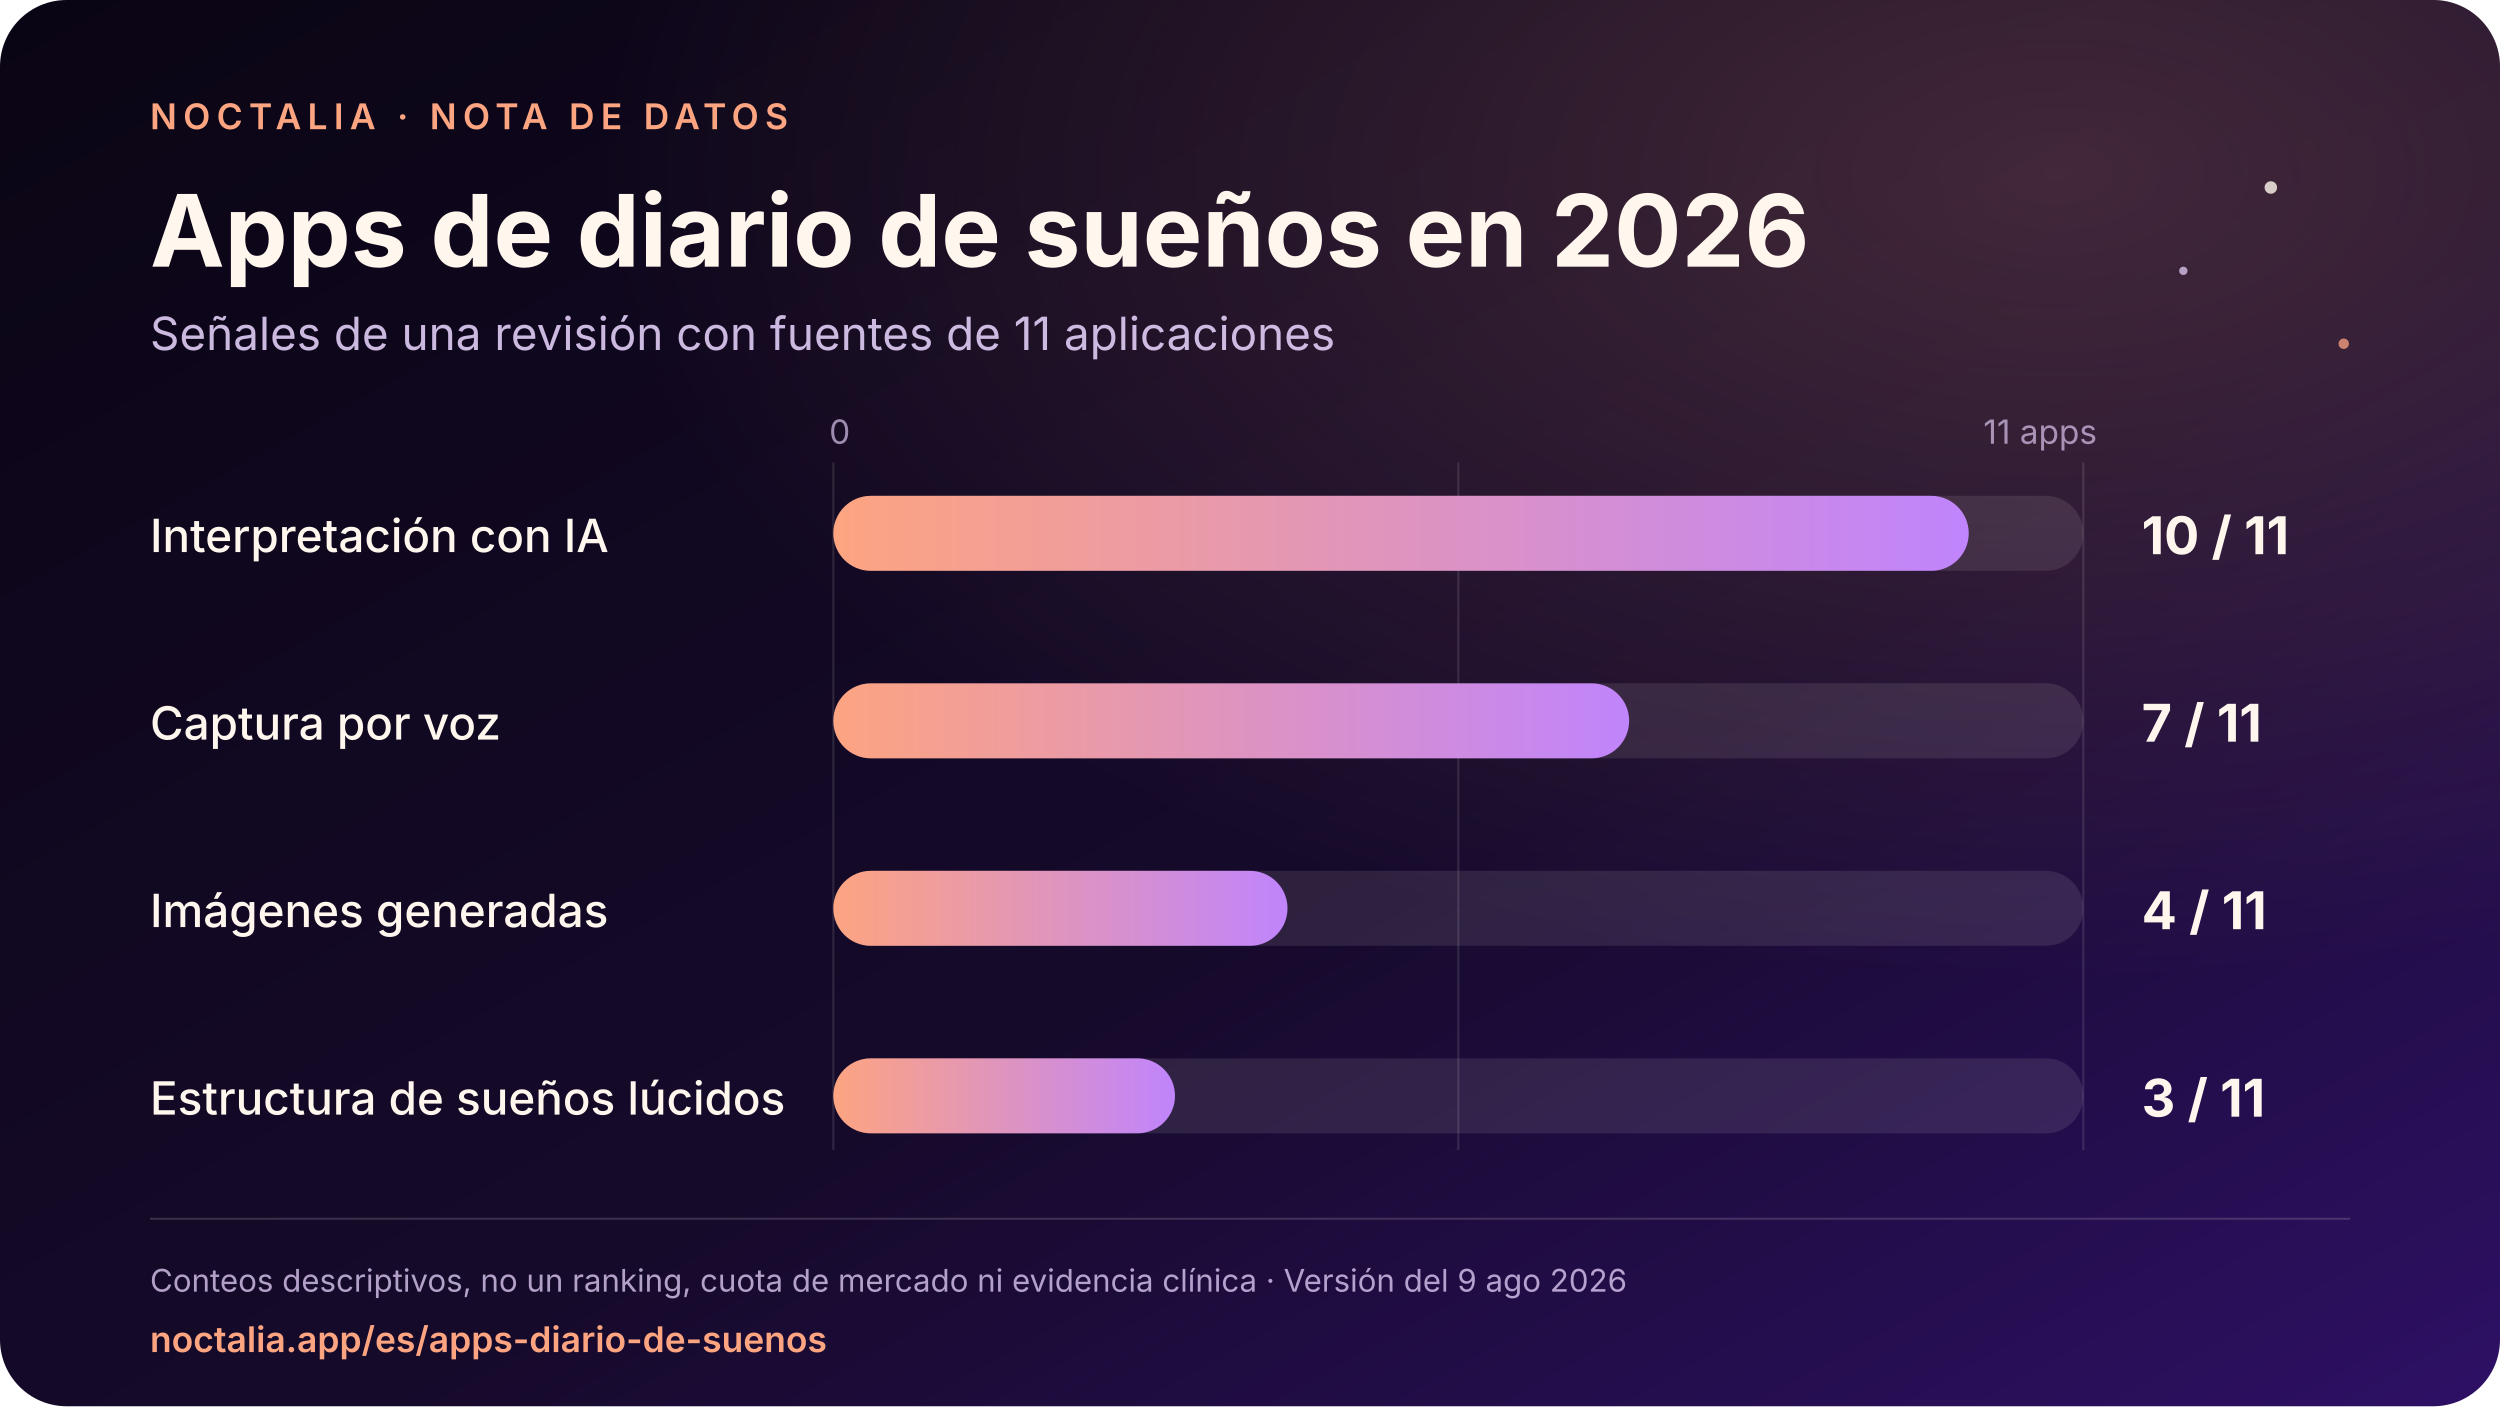
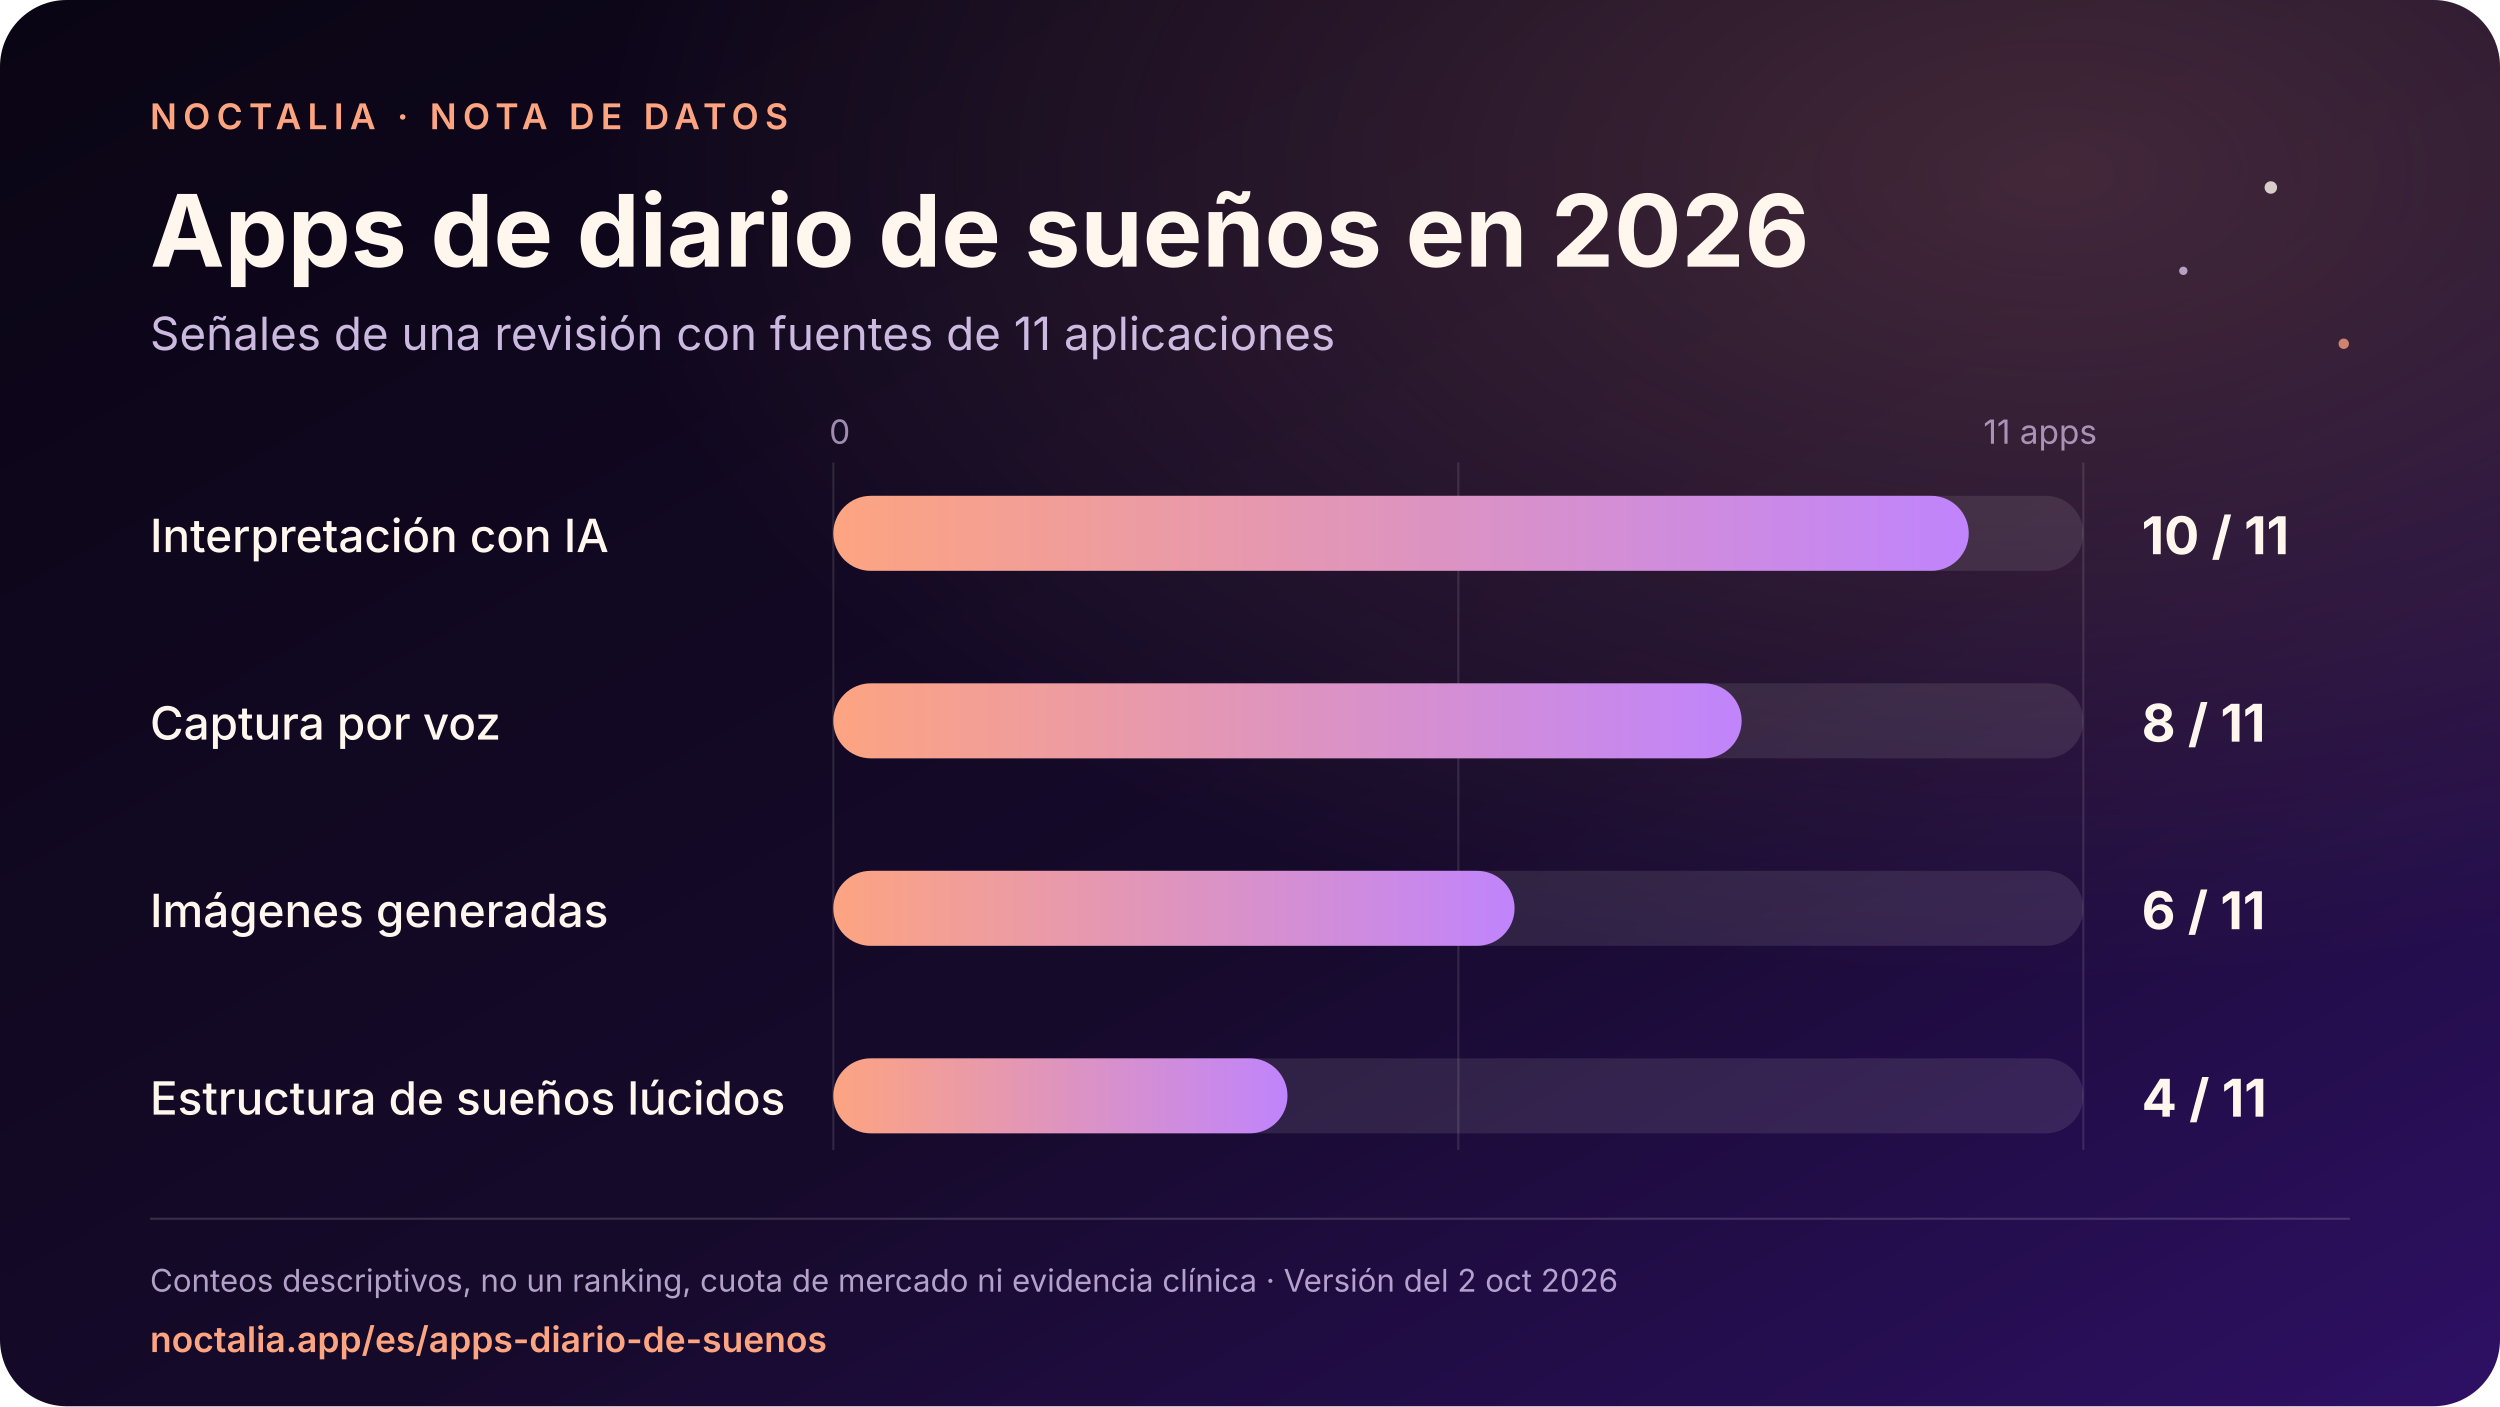
<svg xmlns="http://www.w3.org/2000/svg" width="1200" height="675" viewBox="0 0 1200 675" role="img" aria-labelledby="title description">
  <defs>
    <linearGradient id="background" x1="0" y1="0" x2="1" y2="1">
      <stop offset="0" stop-color="#0a0514" />
      <stop offset="0.58" stop-color="#160a2b" />
      <stop offset="1" stop-color="#2e1065" />
    </linearGradient>
    <linearGradient id="bar" x1="0" y1="0" x2="1" y2="0">
      <stop offset="0" stop-color="#fda481" />
      <stop offset="1" stop-color="#c084fc" />
    </linearGradient>
    <radialGradient id="glow" cx="82%" cy="12%" r="58%">
      <stop offset="0" stop-color="#fda481" stop-opacity="0.2" />
      <stop offset="1" stop-color="#fda481" stop-opacity="0" />
    </radialGradient>
  </defs>
  <rect width="1200" height="675" rx="32" fill="url(#background)" />
  <rect width="1200" height="675" rx="32" fill="url(#glow)" />
  <circle cx="1090" cy="90" r="3" fill="#fff7ed" opacity="0.8" />
  <circle cx="1048" cy="130" r="2" fill="#e9d5ff" opacity="0.7" />
  <circle cx="1125" cy="165" r="2.5" fill="#fda481" opacity="0.75" />
  <g font-family="Outfit, Inter, system-ui, sans-serif">
    <text x="72" y="62" fill="#fda481" font-size="17" font-weight="600" letter-spacing="3">NOCTALIA · NOTA DE DATOS</text>
    <text x="72" y="128" fill="#fff7ed" font-size="48" font-weight="650">Apps de diario de sueños en 2026</text>
    <text x="72" y="168" fill="#e9d5ff" font-size="22" opacity="0.86">Señales de una revisión con fuentes de 11 aplicaciones</text>
    <g fill="#e9d5ff" font-size="16" opacity="0.64">
      <text x="398" y="213">0</text>
      <text x="952" y="213">11 apps</text>
    </g>
    <g stroke="#fff7ed" stroke-opacity="0.12" stroke-width="1">
      <line x1="400" y1="222" x2="400" y2="552" />
      <line x1="700" y1="222" x2="700" y2="552" />
      <line x1="1000" y1="222" x2="1000" y2="552" />
    </g>
    <g font-size="22" font-weight="520" fill="#fff7ed">
      <text x="72" y="265">Interpretación con IA</text>
      <text x="72" y="355">Captura por voz</text>
      <text x="72" y="445">Imágenes generadas</text>
      <text x="72" y="535">Estructura de sueños lúcidos</text>
    </g>
    <g>
      <rect x="400" y="238" width="600" height="36" rx="18" fill="#fff7ed" opacity="0.1" />
      <rect x="400" y="238" width="545" height="36" rx="18" fill="url(#bar)" />
      <rect x="400" y="328" width="600" height="36" rx="18" fill="#fff7ed" opacity="0.1" />
-       <rect x="400" y="328" width="382" height="36" rx="18" fill="url(#bar)" />
+       <rect x="400" y="328" width="436" height="36" rx="18" fill="url(#bar)" />
      <rect x="400" y="418" width="600" height="36" rx="18" fill="#fff7ed" opacity="0.1" />
-       <rect x="400" y="418" width="218" height="36" rx="18" fill="url(#bar)" />
+       <rect x="400" y="418" width="327" height="36" rx="18" fill="url(#bar)" />
      <rect x="400" y="508" width="600" height="36" rx="18" fill="#fff7ed" opacity="0.1" />
-       <rect x="400" y="508" width="164" height="36" rx="18" fill="url(#bar)" />
+       <rect x="400" y="508" width="218" height="36" rx="18" fill="url(#bar)" />
    </g>
    <g fill="#fff7ed" font-size="25" font-weight="650">
      <text x="1028" y="266">10 / 11</text>
-       <text x="1028" y="356">7 / 11</text>
-       <text x="1028" y="446">4 / 11</text>
-       <text x="1028" y="536">3 / 11</text>
+       <text x="1028" y="356">8 / 11</text>
+       <text x="1028" y="446">6 / 11</text>
+       <text x="1028" y="536">4 / 11</text>
    </g>
    <line x1="72" y1="585" x2="1128" y2="585" stroke="#fff7ed" stroke-opacity="0.16" />
-     <text x="72" y="620" fill="#e9d5ff" font-size="15" opacity="0.74">Conteos descriptivos, no un ranking, cuota de mercado ni evidencia clínica · Versión del 9 ago 2026</text>
+     <text x="72" y="620" fill="#e9d5ff" font-size="15" opacity="0.74">Conteos descriptivos, no un ranking, cuota de mercado ni evidencia clínica · Versión del 2 oct 2026</text>
    <text x="72" y="649" fill="#fda481" font-size="17" font-weight="600">noctalia.app/es/apps-diario-de-suenos</text>
  </g>
</svg>
